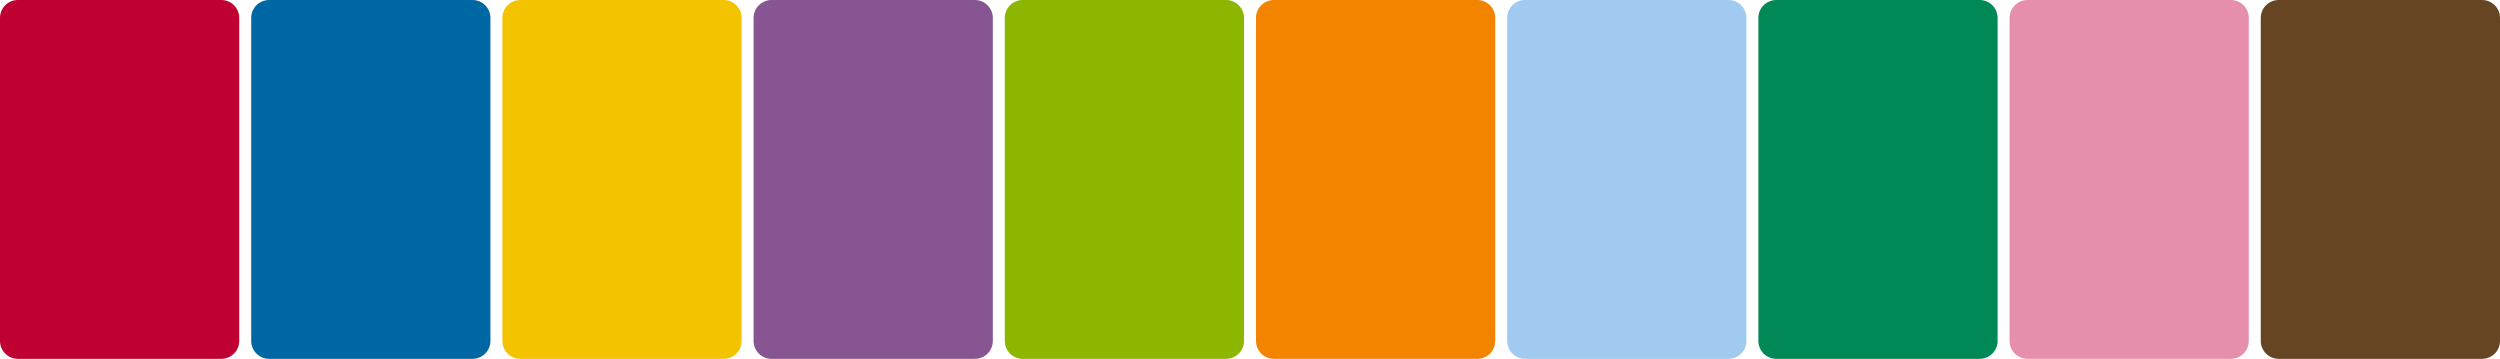
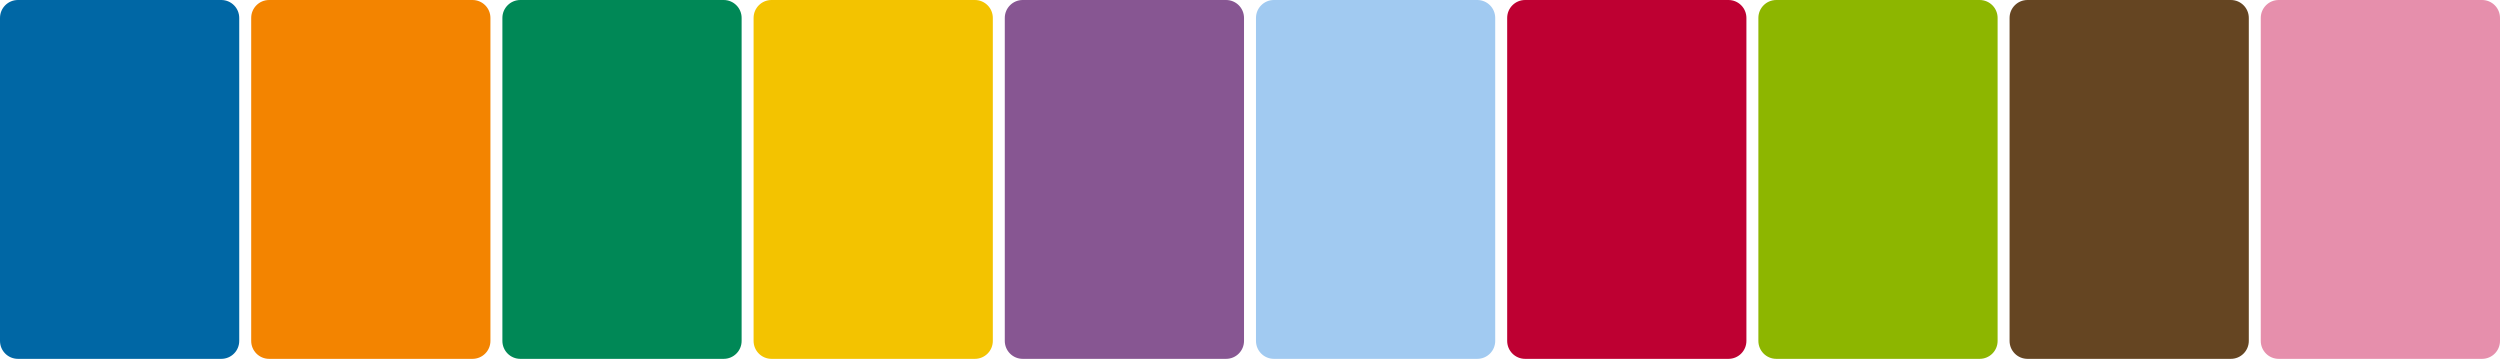
<svg xmlns="http://www.w3.org/2000/svg" width="418" height="60">
-   <rect x="0" y="0" width="40" height="60" fill="#BE0032" rx="3" ry="3" />
-   <rect x="42" y="0" width="40" height="60" fill="#0067A5" rx="3" ry="3" />
-   <rect x="84" y="0" width="40" height="60" fill="#F3C300" rx="3" ry="3" />
-   <rect x="126" y="0" width="40" height="60" fill="#875692" rx="3" ry="3" />
-   <rect x="168" y="0" width="40" height="60" fill="#8DB600" rx="3" ry="3" />
-   <rect x="210" y="0" width="40" height="60" fill="#F38400" rx="3" ry="3" />
-   <rect x="252" y="0" width="40" height="60" fill="#A1CAF1" rx="3" ry="3" />
-   <rect x="294" y="0" width="40" height="60" fill="#008856" rx="3" ry="3" />
-   <rect x="336" y="0" width="40" height="60" fill="#E68FAC" rx="3" ry="3" />
-   <rect x="378" y="0" width="40" height="60" fill="#654522" rx="3" ry="3" />
+   <rect x="0" y="0" width="40" height="60" fill="#0067A5" rx="3" ry="3" />
+   <rect x="42" y="0" width="40" height="60" fill="#F38400" rx="3" ry="3" />
+   <rect x="84" y="0" width="40" height="60" fill="#008856" rx="3" ry="3" />
+   <rect x="126" y="0" width="40" height="60" fill="#F3C300" rx="3" ry="3" />
+   <rect x="168" y="0" width="40" height="60" fill="#875692" rx="3" ry="3" />
+   <rect x="210" y="0" width="40" height="60" fill="#A1CAF1" rx="3" ry="3" />
+   <rect x="252" y="0" width="40" height="60" fill="#BE0032" rx="3" ry="3" />
+   <rect x="294" y="0" width="40" height="60" fill="#8DB600" rx="3" ry="3" />
+   <rect x="336" y="0" width="40" height="60" fill="#654522" rx="3" ry="3" />
+   <rect x="378" y="0" width="40" height="60" fill="#E68FAC" rx="3" ry="3" />
</svg>
